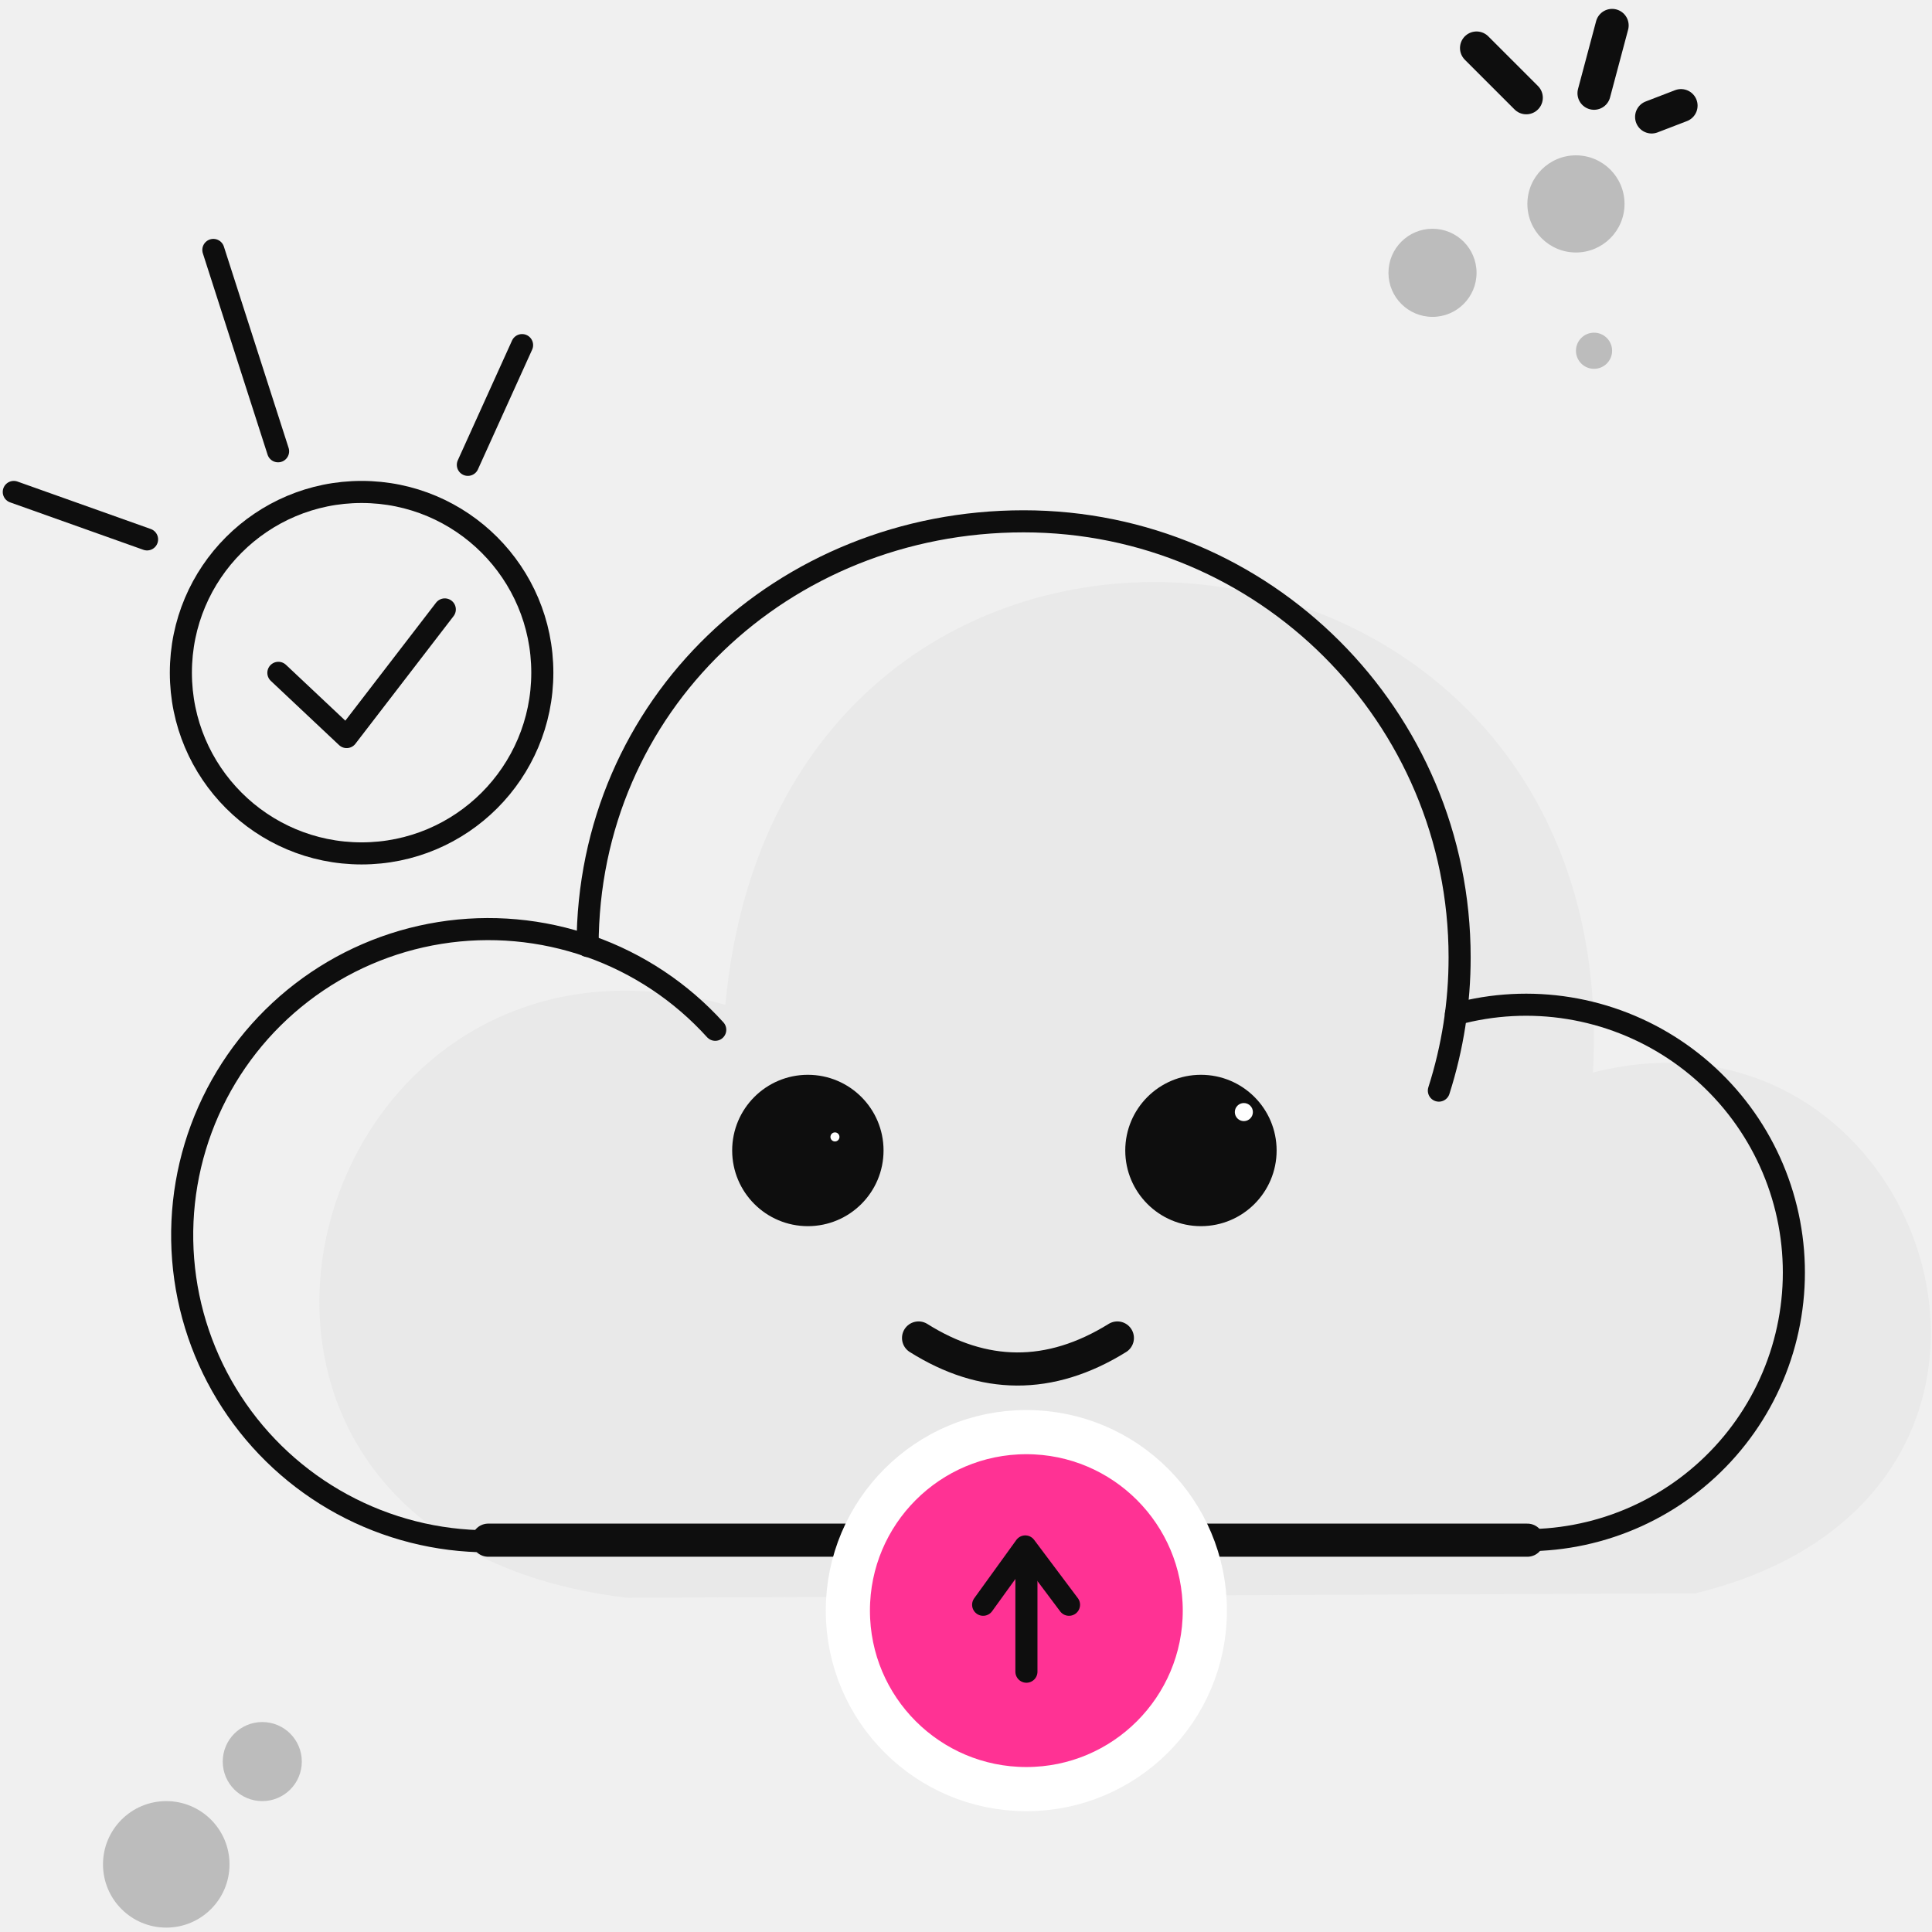
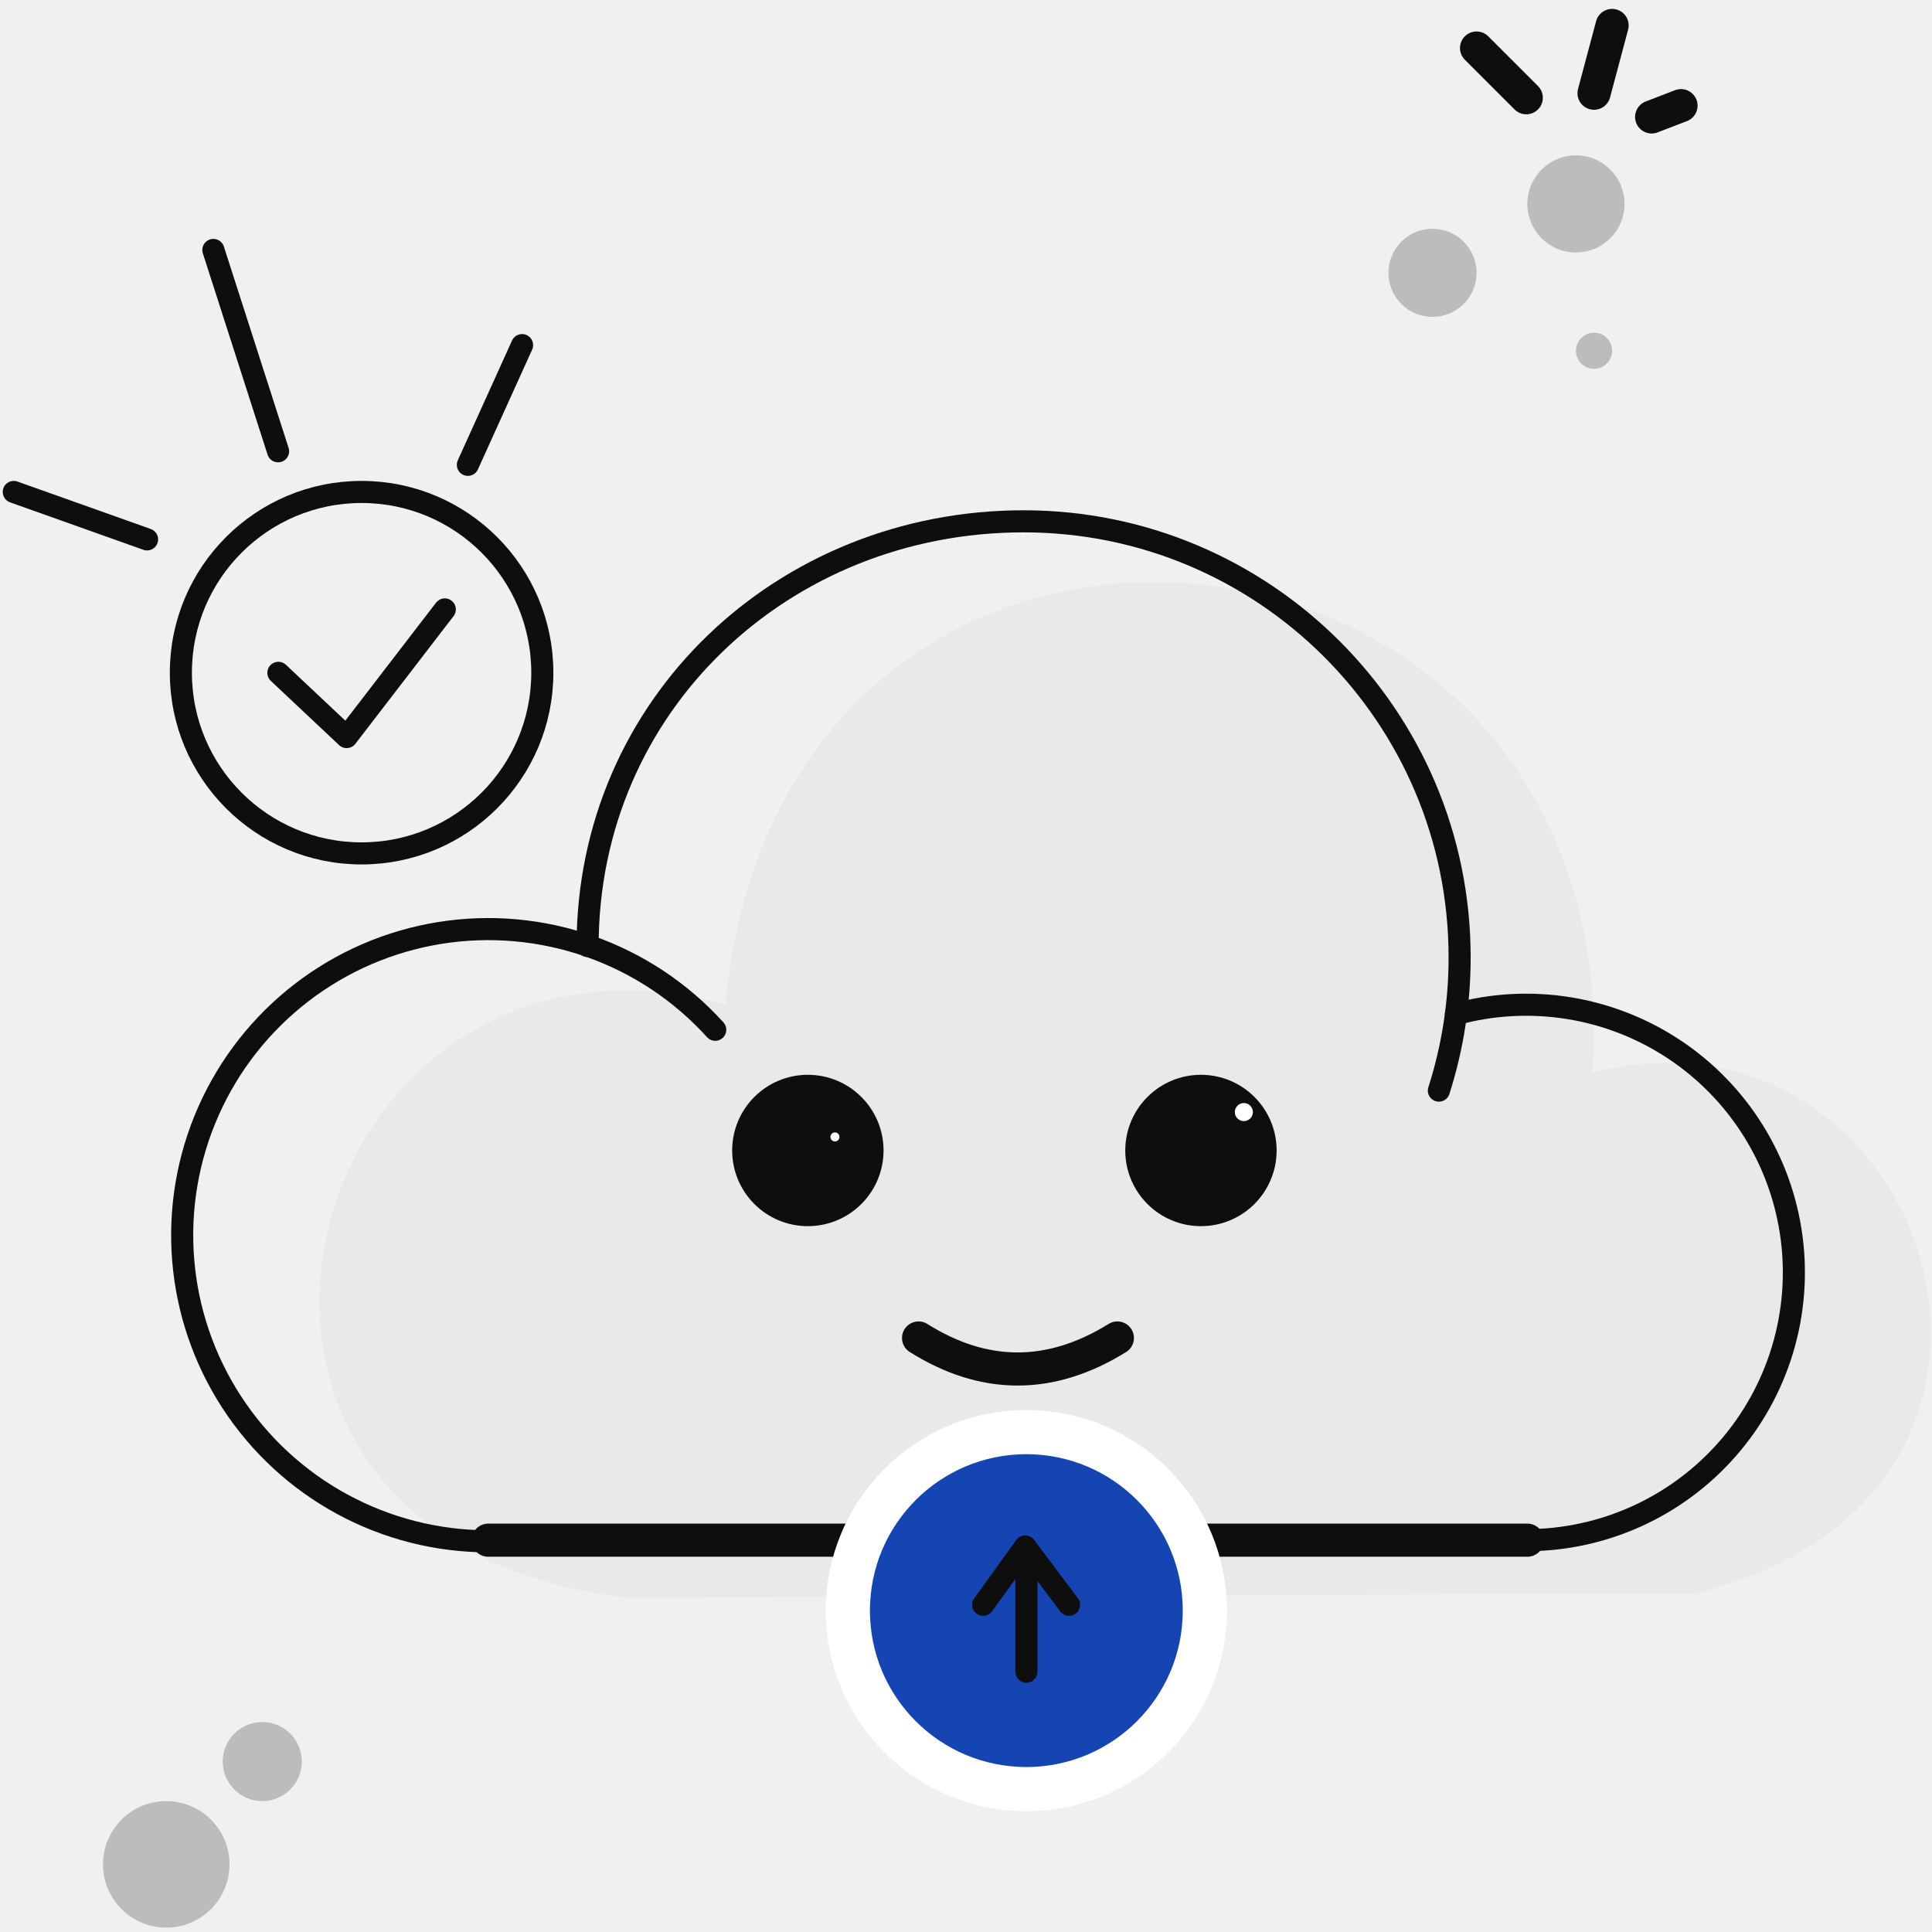
<svg xmlns="http://www.w3.org/2000/svg" width="175" height="175" viewBox="0 0 175 175" fill="none">
  <path d="M56.804 144.727C11.07 139.304 27.031 80.371 65.706 91.012C70.822 35.557 147.353 42.719 144.284 97.15C174.773 89.375 190.121 135.416 153.594 144.318L56.804 144.727Z" fill="#E9E9E9" />
  <path d="M44.221 139.611C39.603 139.61 35.059 138.455 31 136.252C26.942 134.049 23.498 130.867 20.982 126.995C18.465 123.123 16.955 118.684 16.589 114.081C16.223 109.478 17.013 104.856 18.886 100.635C20.759 96.415 23.657 92.729 27.317 89.912C30.976 87.095 35.281 85.237 39.84 84.506C44.4 83.775 49.07 84.195 53.426 85.726C57.782 87.258 61.687 89.853 64.786 93.277" stroke="#0E0E0E" stroke-width="2" stroke-linecap="round" stroke-linejoin="round" />
  <path d="M53.225 85.691C53.225 63.88 70.907 47.221 92.718 47.221C114.53 47.221 132.212 64.903 132.212 86.715C132.216 90.812 131.582 94.885 130.333 98.788" stroke="#0E0E0E" stroke-width="2" stroke-linecap="round" stroke-linejoin="round" />
  <path d="M131.877 91.857C135.211 90.95 138.701 90.767 142.112 91.319C145.523 91.871 148.776 93.145 151.655 95.057C154.533 96.968 156.97 99.473 158.801 102.403C160.633 105.333 161.817 108.62 162.275 112.045C162.733 115.47 162.454 118.953 161.456 122.261C160.458 125.569 158.765 128.626 156.49 131.226C154.215 133.827 151.41 135.911 148.264 137.34C145.118 138.768 141.702 139.508 138.247 139.509" stroke="#0E0E0E" stroke-width="2" stroke-linecap="round" stroke-linejoin="round" />
  <path d="M44.221 139.509H138.35" stroke="#0E0E0E" stroke-width="3" stroke-linecap="round" stroke-linejoin="round" />
-   <path d="M92.617 162.112C101.546 162.112 108.785 154.874 108.785 145.944C108.785 137.015 101.546 129.777 92.617 129.777C83.688 129.777 76.449 137.015 76.449 145.944C76.449 154.874 83.688 162.112 92.617 162.112Z" fill="#FF3294" />
+   <path d="M92.617 162.112C101.546 162.112 108.785 154.874 108.785 145.944C108.785 137.015 101.546 129.777 92.617 129.777C83.688 129.777 76.449 137.015 76.449 145.944C76.449 154.874 83.688 162.112 92.617 162.112Z" fill="#1545B3" />
  <path d="M92.967 162.057C101.896 162.057 109.134 154.818 109.134 145.889C109.134 136.96 101.896 129.721 92.967 129.721C84.037 129.721 76.799 136.96 76.799 145.889C76.799 154.818 84.037 162.057 92.967 162.057Z" stroke="white" stroke-width="4" stroke-linecap="round" stroke-linejoin="round" />
  <path d="M92.973 151.422V141.596" stroke="#0E0E0E" stroke-width="2" stroke-linecap="round" stroke-linejoin="round" />
  <path d="M89.053 145.359L92.869 140.076L96.831 145.359" stroke="#0E0E0E" stroke-width="2" stroke-linecap="round" stroke-linejoin="round" />
  <path d="M73.175 111.065C76.961 111.065 80.031 107.996 80.031 104.21C80.031 100.424 76.961 97.355 73.175 97.355C69.389 97.355 66.32 100.424 66.32 104.21C66.32 107.996 69.389 111.065 73.175 111.065Z" fill="#0E0E0E" />
  <path d="M75.63 103.392C75.856 103.392 76.039 103.209 76.039 102.983C76.039 102.756 75.856 102.573 75.63 102.573C75.404 102.573 75.221 102.756 75.221 102.983C75.221 103.209 75.404 103.392 75.63 103.392Z" fill="white" />
  <path d="M108.781 111.065C112.567 111.065 115.636 107.996 115.636 104.21C115.636 100.424 112.567 97.355 108.781 97.355C104.995 97.355 101.926 100.424 101.926 104.21C101.926 107.996 104.995 111.065 108.781 111.065Z" fill="#0E0E0E" />
  <path d="M112.668 101.55C113.12 101.55 113.487 101.184 113.487 100.732C113.487 100.28 113.12 99.913 112.668 99.913C112.216 99.913 111.85 100.28 111.85 100.732C111.85 101.184 112.216 101.55 112.668 101.55Z" fill="white" />
  <path d="M83.203 121.194C89.064 124.878 95.072 125.001 101.211 121.194" stroke="#0E0E0E" stroke-width="3" stroke-linecap="round" stroke-linejoin="round" />
  <path d="M32.753 77.301C41.794 77.301 49.123 69.972 49.123 60.931C49.123 51.89 41.794 44.561 32.753 44.561C23.712 44.561 16.383 51.89 16.383 60.931C16.383 69.972 23.712 77.301 32.753 77.301Z" stroke="#0E0E0E" stroke-width="2" stroke-linecap="round" stroke-linejoin="round" />
  <path d="M25.215 60.945L31.399 66.763L40.29 55.201" stroke="#0E0E0E" stroke-width="2" stroke-linecap="round" stroke-linejoin="round" />
  <path d="M142.749 22.87C145.179 22.87 147.149 20.9 147.149 18.471C147.149 16.041 145.179 14.071 142.749 14.071C140.319 14.071 138.35 16.041 138.35 18.471C138.35 20.9 140.319 22.87 142.749 22.87Z" fill="#BCBCBC" />
  <path d="M144.387 33.408C145.291 33.408 146.024 32.675 146.024 31.771C146.024 30.867 145.291 30.134 144.387 30.134C143.483 30.134 142.75 30.867 142.75 31.771C142.75 32.675 143.483 33.408 144.387 33.408Z" fill="#BCBCBC" />
  <path d="M129.756 28.702C131.96 28.702 133.746 26.915 133.746 24.712C133.746 22.508 131.96 20.721 129.756 20.721C127.552 20.721 125.766 22.508 125.766 24.712C125.766 26.915 127.552 28.702 129.756 28.702Z" fill="#BCBCBC" />
  <path d="M23.757 163.144C25.735 163.144 27.338 161.54 27.338 159.563C27.338 157.585 25.735 155.982 23.757 155.982C21.779 155.982 20.176 157.585 20.176 159.563C20.176 161.54 21.779 163.144 23.757 163.144Z" fill="#BCBCBC" />
  <path d="M15.06 174.603C18.224 174.603 20.789 172.038 20.789 168.873C20.789 165.709 18.224 163.144 15.06 163.144C11.895 163.144 9.33 165.709 9.33 168.873C9.33 172.038 11.895 174.603 15.06 174.603Z" fill="#BCBCBC" />
  <path d="M138.248 8.853L133.746 4.351" stroke="#0E0E0E" stroke-width="3" stroke-linecap="round" stroke-linejoin="round" />
  <path d="M144.387 8.444L146.024 2.305" stroke="#0E0E0E" stroke-width="3" stroke-linecap="round" stroke-linejoin="round" />
  <path d="M149.605 10.592L152.266 9.569" stroke="#0E0E0E" stroke-width="3" stroke-linecap="round" stroke-linejoin="round" />
  <path d="M13.321 48.858L1.248 44.561" stroke="#0E0E0E" stroke-width="2" stroke-linecap="round" stroke-linejoin="round" />
  <path d="M25.189 40.877L19.326 22.639" stroke="#0E0E0E" stroke-width="2" stroke-linecap="round" stroke-linejoin="round" />
  <path d="M42.379 42.105L47.29 31.26" stroke="#0E0E0E" stroke-width="2" stroke-linecap="round" stroke-linejoin="round" />
</svg>
